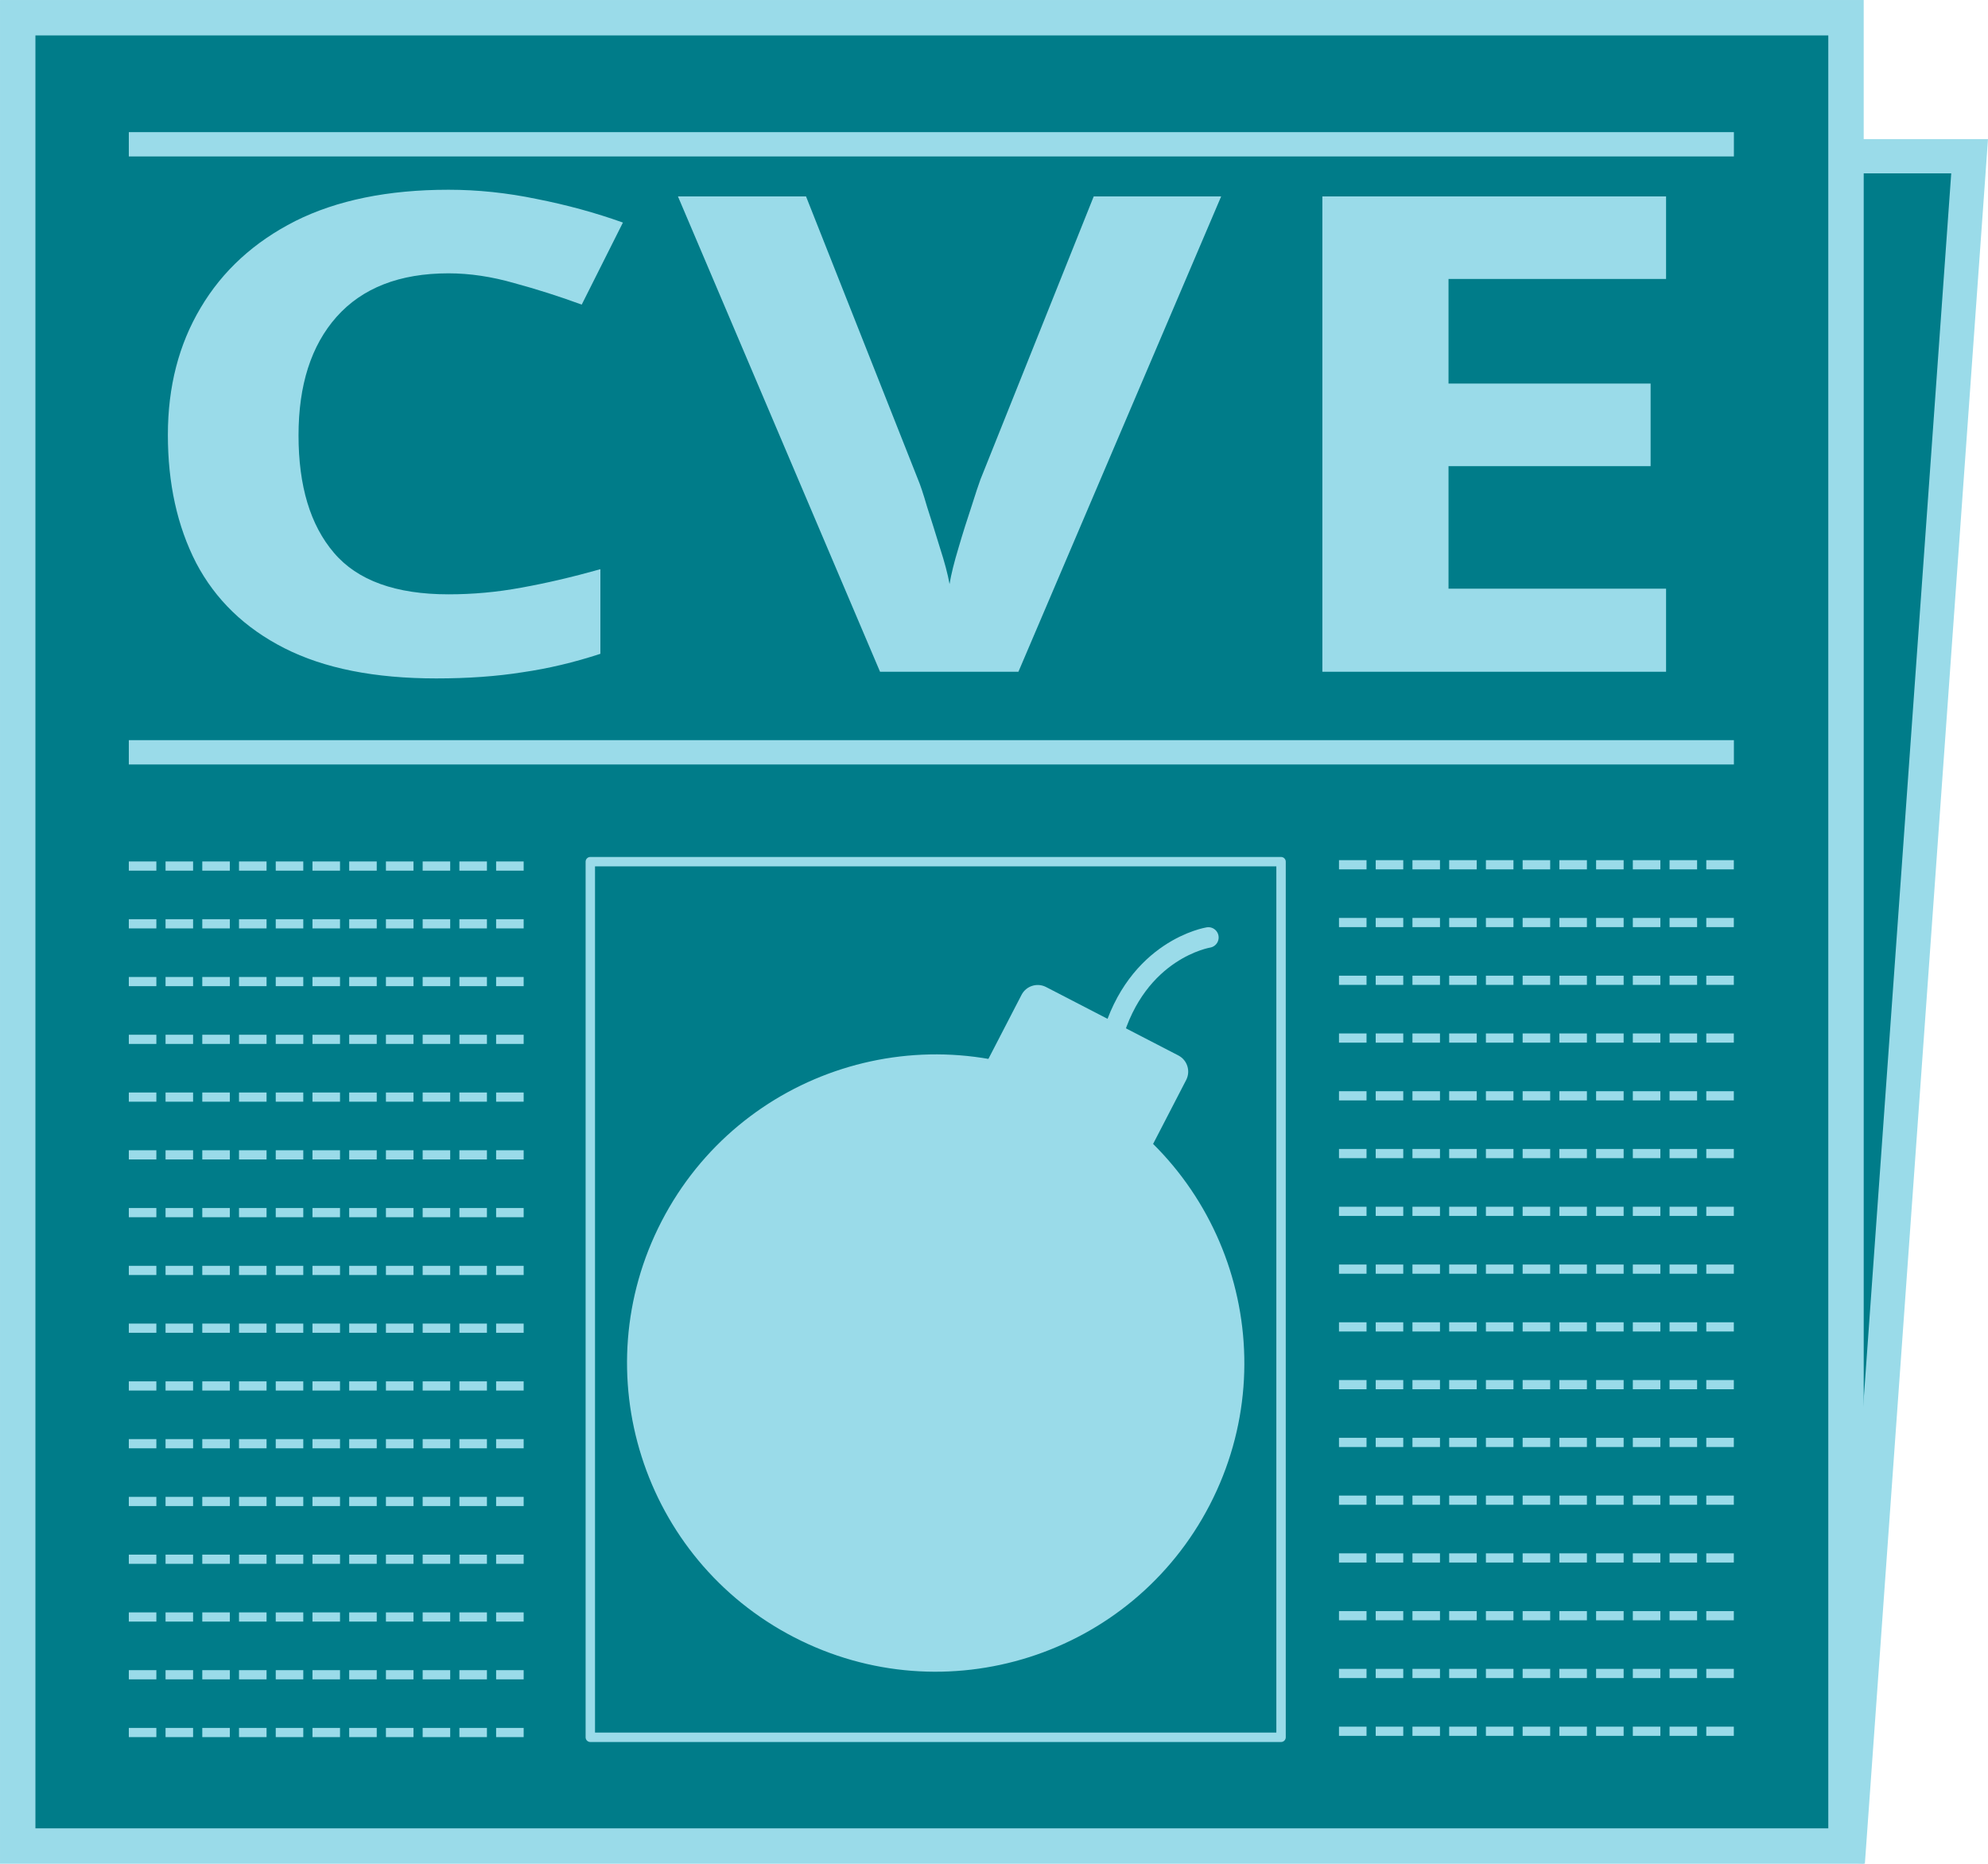
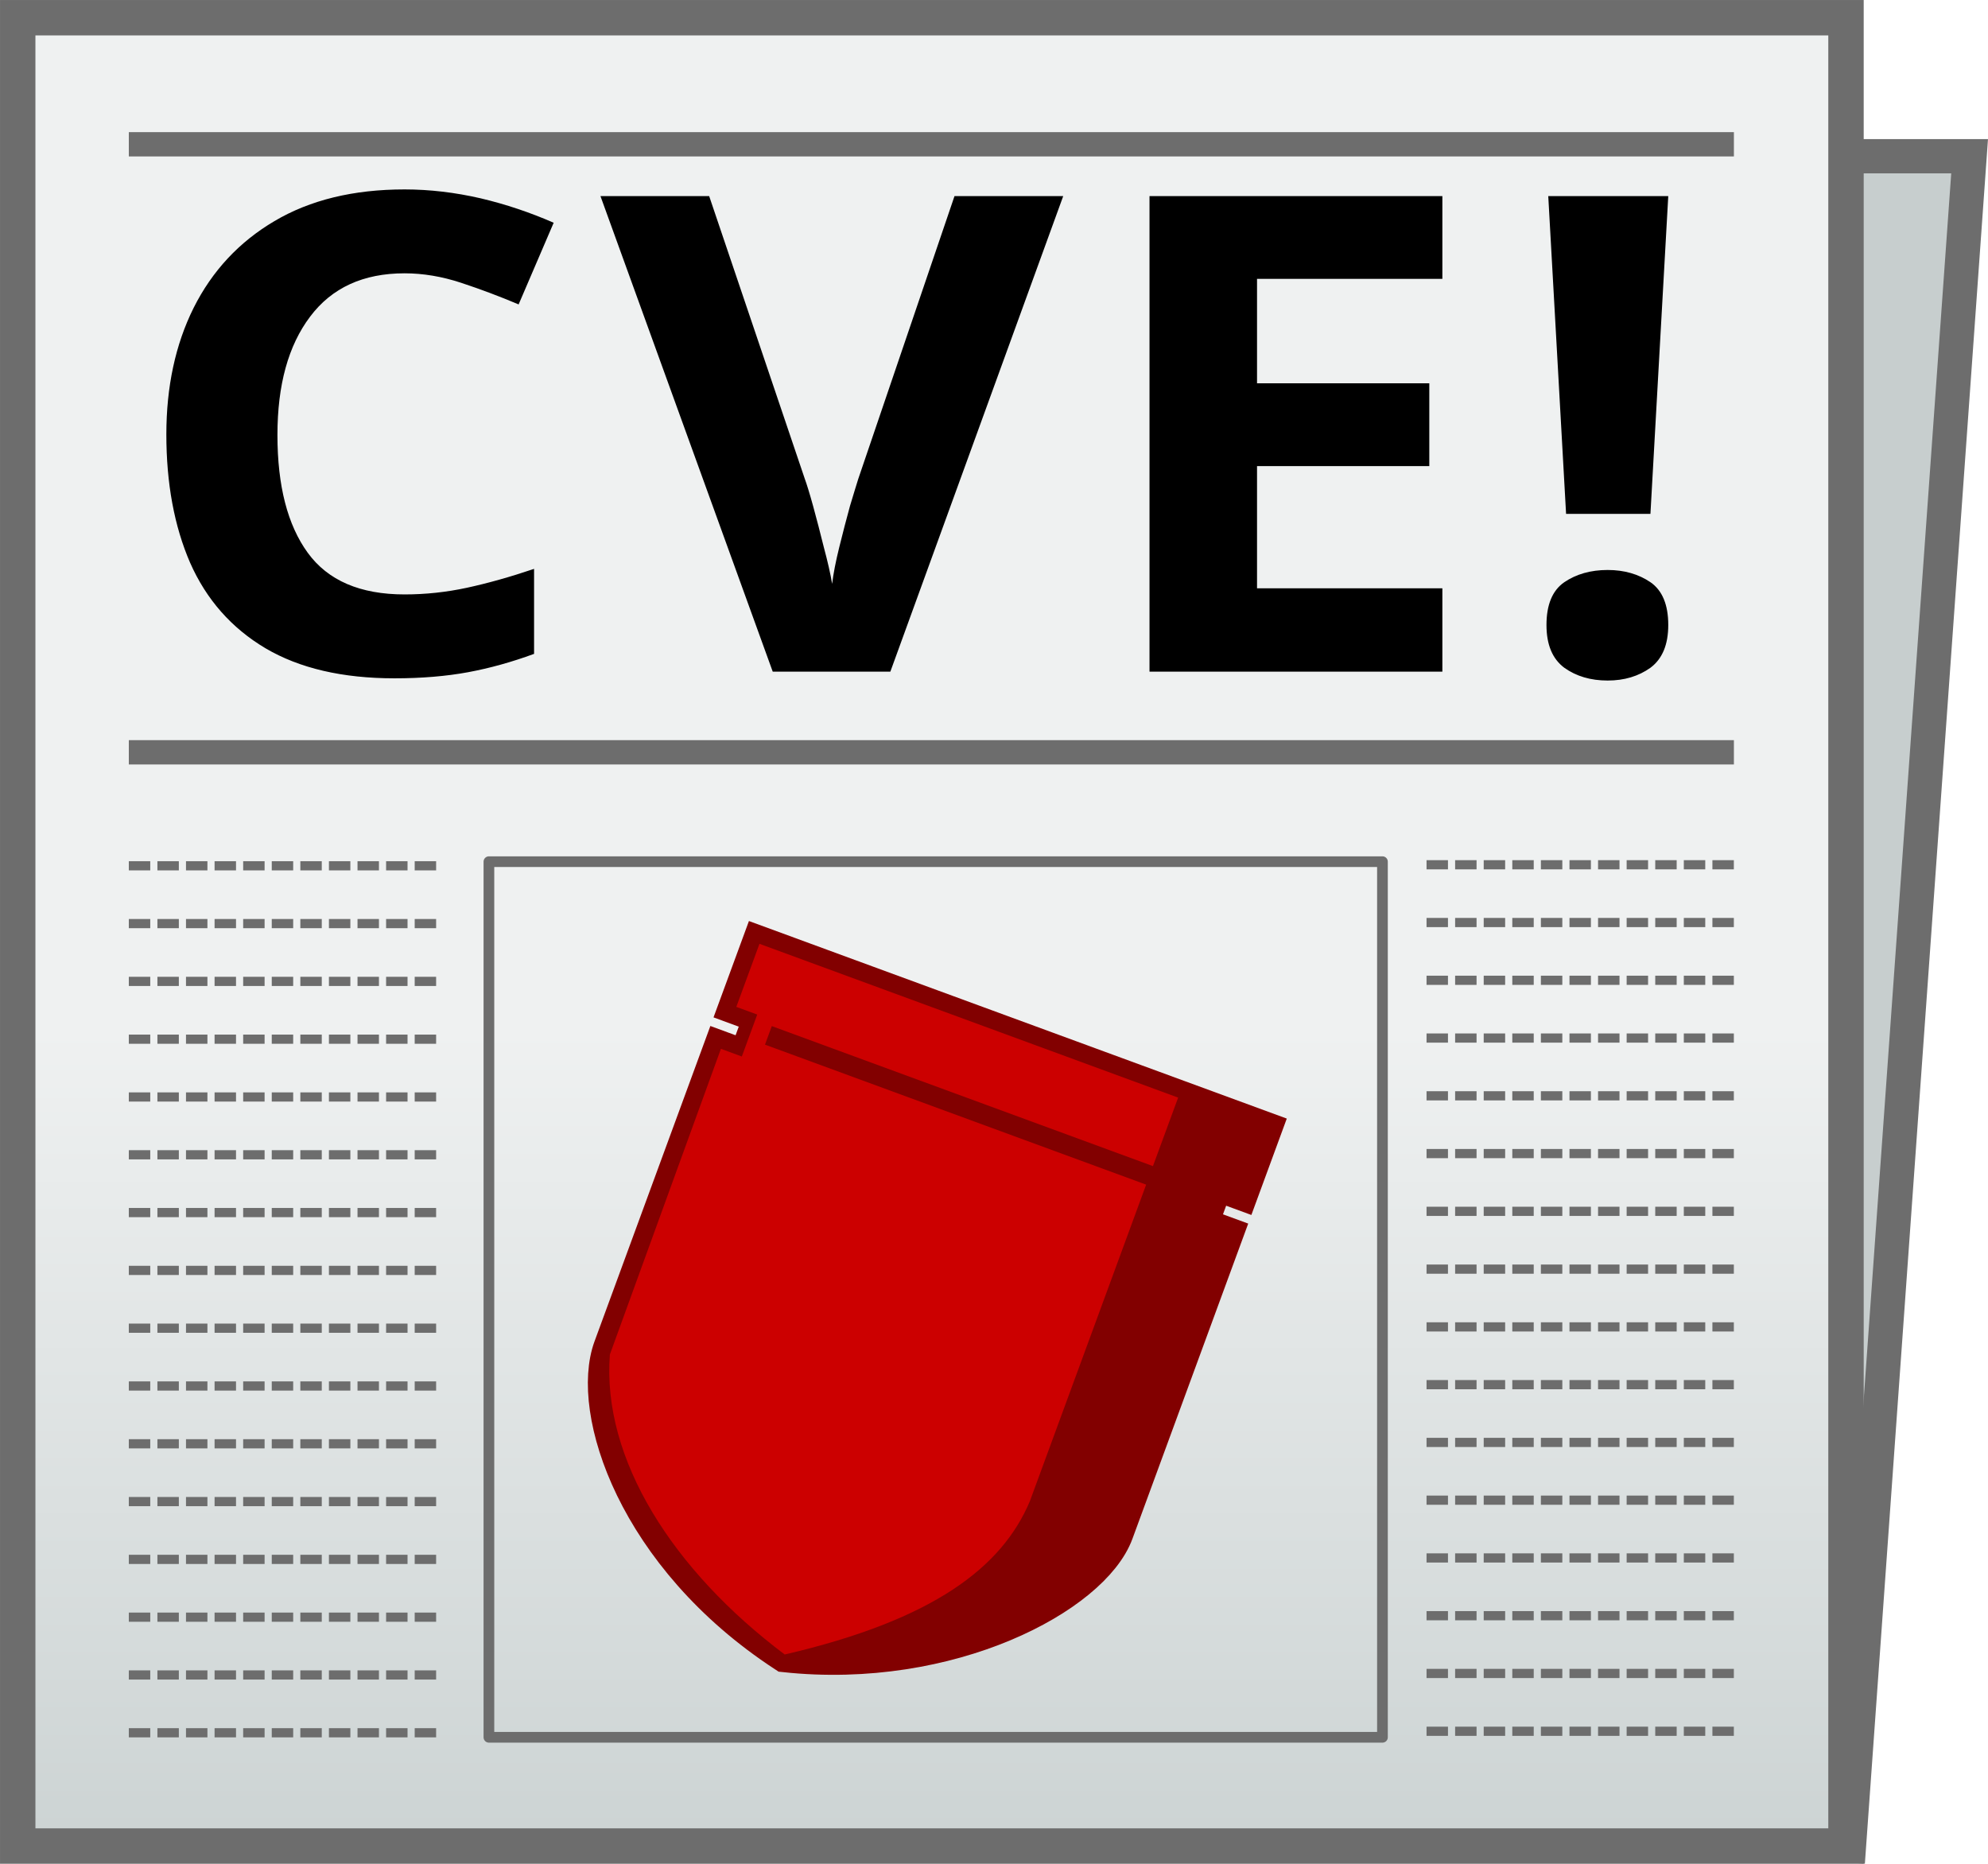
<svg xmlns="http://www.w3.org/2000/svg" xmlns:ns1="http://www.openswatchbook.org/uri/2009/osb" xmlns:xlink="http://www.w3.org/1999/xlink" width="54.071mm" height="50.691mm" viewBox="0 0 54.071 50.691" version="1.1" id="svg8">
  <defs id="defs2">
+     <linearGradient id="linearGradient6209">
+       <stop style="stop-color:#cdd4d4;stop-opacity:1" offset="0" id="stop6205" />
+       <stop style="stop-color:#eff1f1;stop-opacity:1" offset="1" id="stop6207" />
+     </linearGradient>
+     <linearGradient id="linearGradient6197" ns1:paint="solid">
+       <stop style="stop-color:#000000;stop-opacity:1;" offset="0" id="stop6195" />
+     </linearGradient>
+     <linearGradient id="linearGradient6191" ns1:paint="solid">
+       <stop style="stop-color:#9adbe9;stop-opacity:1;" offset="0" id="stop6189" />
+     </linearGradient>
+     <linearGradient id="linearGradient6185" ns1:paint="solid">
+       <stop style="stop-color:#9adbe9;stop-opacity:1;" offset="0" id="stop6183" />
+     </linearGradient>
+     <linearGradient id="linearGradient6131" ns1:paint="solid">
+       <stop style="stop-color:#000000;stop-opacity:1;" offset="0" id="stop6129" />
+     </linearGradient>
    <linearGradient id="linearGradient4914" ns1:paint="solid">
      <stop style="stop-color:#000000;stop-opacity:1;" offset="0" id="stop4912" />
    </linearGradient>
    <linearGradient id="linearGradient4812" ns1:paint="solid">
      <stop style="stop-color:#000000;stop-opacity:1;" offset="0" id="stop4810" />
    </linearGradient>
    <linearGradient id="linearGradient4571" ns1:paint="solid">
      <stop style="stop-color:#000000;stop-opacity:1;" offset="0" id="stop4569" />
    </linearGradient>
    <linearGradient id="linearGradient4556" ns1:paint="solid">
      <stop style="stop-color:#000000;stop-opacity:1;" offset="0" id="stop4554" />
    </linearGradient>
    <linearGradient id="linearGradient4543" ns1:paint="solid">
      <stop style="stop-color:#000000;stop-opacity:1;" offset="0" id="stop4541" />
    </linearGradient>
    <linearGradient id="linearGradient4535" ns1:paint="solid">
      <stop style="stop-color:#000000;stop-opacity:1;" offset="0" id="stop4533" />
    </linearGradient>
    <linearGradient id="linearGradient5069" ns1:paint="solid">
      <stop style="stop-color:#000000;stop-opacity:1;" offset="0" id="stop5067" />
    </linearGradient>
    <linearGradient id="linearGradient5043" ns1:paint="solid">
      <stop style="stop-color:#000000;stop-opacity:1;" offset="0" id="stop5041" />
    </linearGradient>
    <linearGradient ns1:paint="solid" id="linearGradient4640">
      <stop id="stop4638" offset="0" style="stop-color:#000000;stop-opacity:1;" />
    </linearGradient>
    <linearGradient ns1:paint="solid" id="linearGradient4628">
      <stop id="stop4626" offset="0" style="stop-color:#000000;stop-opacity:1;" />
    </linearGradient>
    <linearGradient id="linearGradient4568">
      <stop id="stop4566" offset="0" style="stop-color:#000000;stop-opacity:1;" />
    </linearGradient>
    <linearGradient ns1:paint="solid" id="linearGradient4560">
      <stop id="stop4558" offset="0" style="stop-color:#000000;stop-opacity:1;" />
    </linearGradient>
    <linearGradient ns1:paint="solid" id="linearGradient4552">
      <stop id="stop4550" offset="0" style="stop-color:#000000;stop-opacity:1;" />
    </linearGradient>
    <linearGradient ns1:paint="solid" id="linearGradient4542" gradientTransform="matrix(4.7971387e-8,0,0,1.3664462e-8,124.7186,120.1166)">
-       <stop id="stop4540" offset="0" style="stop-color:#9adbe9;stop-opacity:1;" />
+       <stop id="stop4540" offset="0" style="stop-color:#6d6d6d;stop-opacity:1;" />
    </linearGradient>
    <linearGradient ns1:paint="solid" id="linearGradient4534" gradientTransform="matrix(14.941,0,-1.063894,14.90307,-1173.676,-1573.945)">
-       <stop id="stop4532" offset="0" style="stop-color:#007c89;stop-opacity:1;" />
+       <stop id="stop4532" offset="0" style="stop-color:#eff1f1;stop-opacity:1;" />
    </linearGradient>
    <linearGradient ns1:paint="solid" id="820000-5">
      <stop id="stop4522" offset="0" style="stop-color:#820000;stop-opacity:1;" />
    </linearGradient>
-     <linearGradient ns1:paint="solid" id="cc0000-7">
+     <linearGradient ns1:paint="solid" id="cc0000-7" gradientTransform="matrix(0.2645833,0,0,0.2645833,102.3958,104.018)">
      <stop id="stop4514" offset="0" style="stop-color:#cc0000;stop-opacity:1;" />
    </linearGradient>
    <linearGradient ns1:paint="solid" id="a30000-6">
      <stop id="stop4506" offset="0" style="stop-color:#a30000;stop-opacity:1;" />
    </linearGradient>
-     <linearGradient xlink:href="#linearGradient4542" id="linearGradient4537" x1="105.069" y1="133.992" x2="105.454" y2="133.992" gradientUnits="userSpaceOnUse" gradientTransform="matrix(1.039026,0,0,0.827148,-4.106584,23.19015)" />
    <linearGradient xlink:href="#linearGradient4542" id="linearGradient4573" x1="100.868" y1="110.692" x2="121.058" y2="110.692" gradientUnits="userSpaceOnUse" gradientTransform="matrix(2.462974,0,0,2.462974,-133.7169,-165.5465)" />
    <linearGradient xlink:href="#linearGradient4542" id="linearGradient4611" gradientUnits="userSpaceOnUse" gradientTransform="matrix(2.46405,0,-0.1640871,2.298539,-113.9782,-145.238)" x1="100.868" y1="110.692" x2="121.058" y2="110.692" />
    <linearGradient xlink:href="#linearGradient4542" id="linearGradient4814" x1="117.74" y1="128.86" x2="129.646" y2="128.86" gradientUnits="userSpaceOnUse" gradientTransform="matrix(0.9021519,0,0,1,11.52059,0)" />
    <linearGradient xlink:href="#linearGradient4542" id="linearGradient4816" x1="117.74" y1="127.289" x2="129.646" y2="127.289" gradientUnits="userSpaceOnUse" gradientTransform="matrix(0.9021519,0,0,1,11.52059,0)" />
    <linearGradient xlink:href="#linearGradient4542" id="linearGradient4818" x1="117.74" y1="125.718" x2="129.646" y2="125.718" gradientUnits="userSpaceOnUse" gradientTransform="matrix(0.9021519,0,0,1,11.52059,0)" />
    <linearGradient xlink:href="#linearGradient4542" id="linearGradient4820" x1="117.74" y1="124.147" x2="129.646" y2="124.147" gradientUnits="userSpaceOnUse" gradientTransform="matrix(0.9021519,0,0,1,11.52059,0)" />
    <linearGradient xlink:href="#linearGradient4542" id="linearGradient4822" x1="117.74" y1="122.576" x2="129.646" y2="122.576" gradientUnits="userSpaceOnUse" gradientTransform="matrix(0.9021519,0,0,1,11.52059,0)" />
    <linearGradient xlink:href="#linearGradient4542" id="linearGradient4824" x1="117.74" y1="121.005" x2="129.646" y2="121.005" gradientUnits="userSpaceOnUse" gradientTransform="matrix(0.9021519,0,0,1,11.52059,0)" />
    <linearGradient xlink:href="#linearGradient4542" id="linearGradient4826" x1="117.74" y1="119.434" x2="129.646" y2="119.434" gradientUnits="userSpaceOnUse" gradientTransform="matrix(0.9021519,0,0,1,11.52059,0)" />
    <linearGradient xlink:href="#linearGradient4542" id="linearGradient4828" x1="117.74" y1="117.863" x2="129.646" y2="117.863" gradientUnits="userSpaceOnUse" gradientTransform="matrix(0.9021519,0,0,1,11.52059,0)" />
    <linearGradient xlink:href="#linearGradient4542" id="linearGradient4830" x1="117.74" y1="116.292" x2="129.646" y2="116.292" gradientUnits="userSpaceOnUse" gradientTransform="matrix(0.9021519,0,0,1,11.52059,0)" />
    <linearGradient xlink:href="#linearGradient4542" id="linearGradient4832" x1="117.74" y1="114.72" x2="129.646" y2="114.72" gradientUnits="userSpaceOnUse" gradientTransform="matrix(0.9021519,0,0,1,11.52059,0)" />
    <linearGradient xlink:href="#linearGradient4542" id="linearGradient4834" x1="117.74" y1="113.149" x2="129.646" y2="113.149" gradientUnits="userSpaceOnUse" gradientTransform="matrix(0.9021519,0,0,1,11.52059,0)" />
    <linearGradient xlink:href="#linearGradient4542" id="linearGradient4836" x1="117.74" y1="111.578" x2="129.646" y2="111.578" gradientUnits="userSpaceOnUse" gradientTransform="matrix(0.9021519,0,0,1,11.52059,0)" />
    <linearGradient xlink:href="#linearGradient4542" id="linearGradient4838" x1="117.74" y1="110.007" x2="129.646" y2="110.007" gradientUnits="userSpaceOnUse" gradientTransform="matrix(0.9021519,0,0,1,11.52059,0)" />
    <linearGradient xlink:href="#linearGradient4542" id="linearGradient4840" x1="117.74" y1="108.436" x2="129.646" y2="108.436" gradientUnits="userSpaceOnUse" gradientTransform="matrix(0.9021519,0,0,1,11.52059,0)" />
    <linearGradient xlink:href="#linearGradient4542" id="linearGradient4842" x1="117.74" y1="106.865" x2="129.646" y2="106.865" gradientUnits="userSpaceOnUse" gradientTransform="matrix(0.9021519,0,0,1,11.52059,0)" />
    <linearGradient xlink:href="#linearGradient4542" id="linearGradient4844" x1="117.74" y1="105.294" x2="129.646" y2="105.294" gradientUnits="userSpaceOnUse" gradientTransform="matrix(0.9021519,0,0,1,11.52059,0)" />
    <linearGradient xlink:href="#linearGradient4542" id="linearGradient4878" gradientUnits="userSpaceOnUse" gradientTransform="matrix(0.9021519,0,0,1,44.43559,-0.03496028)" x1="117.74" y1="105.294" x2="129.646" y2="105.294" />
    <linearGradient xlink:href="#linearGradient4542" id="linearGradient4880" gradientUnits="userSpaceOnUse" gradientTransform="matrix(0.9021519,0,0,1,44.43559,-0.03496028)" x1="117.74" y1="106.865" x2="129.646" y2="106.865" />
    <linearGradient xlink:href="#linearGradient4542" id="linearGradient4882" gradientUnits="userSpaceOnUse" gradientTransform="matrix(0.9021519,0,0,1,44.43559,-0.03496028)" x1="117.74" y1="108.436" x2="129.646" y2="108.436" />
    <linearGradient xlink:href="#linearGradient4542" id="linearGradient4884" gradientUnits="userSpaceOnUse" gradientTransform="matrix(0.9021519,0,0,1,44.43559,-0.03496028)" x1="117.74" y1="110.007" x2="129.646" y2="110.007" />
    <linearGradient xlink:href="#linearGradient4542" id="linearGradient4886" gradientUnits="userSpaceOnUse" gradientTransform="matrix(0.9021519,0,0,1,44.43559,-0.03496028)" x1="117.74" y1="111.578" x2="129.646" y2="111.578" />
    <linearGradient xlink:href="#linearGradient4542" id="linearGradient4888" gradientUnits="userSpaceOnUse" gradientTransform="matrix(0.9021519,0,0,1,44.43559,-0.03496028)" x1="117.74" y1="113.149" x2="129.646" y2="113.149" />
    <linearGradient xlink:href="#linearGradient4542" id="linearGradient4890" gradientUnits="userSpaceOnUse" gradientTransform="matrix(0.9021519,0,0,1,44.43559,-0.03496028)" x1="117.74" y1="114.72" x2="129.646" y2="114.72" />
    <linearGradient xlink:href="#linearGradient4542" id="linearGradient4892" gradientUnits="userSpaceOnUse" gradientTransform="matrix(0.9021519,0,0,1,44.43559,-0.03496028)" x1="117.74" y1="116.292" x2="129.646" y2="116.292" />
    <linearGradient xlink:href="#linearGradient4542" id="linearGradient4894" gradientUnits="userSpaceOnUse" gradientTransform="matrix(0.9021519,0,0,1,44.43559,-0.03496028)" x1="117.74" y1="117.863" x2="129.646" y2="117.863" />
    <linearGradient xlink:href="#linearGradient4542" id="linearGradient4896" gradientUnits="userSpaceOnUse" gradientTransform="matrix(0.9021519,0,0,1,44.43559,-0.03496028)" x1="117.74" y1="119.434" x2="129.646" y2="119.434" />
    <linearGradient xlink:href="#linearGradient4542" id="linearGradient4898" gradientUnits="userSpaceOnUse" gradientTransform="matrix(0.9021519,0,0,1,44.43559,-0.03496028)" x1="117.74" y1="121.005" x2="129.646" y2="121.005" />
    <linearGradient xlink:href="#linearGradient4542" id="linearGradient4900" gradientUnits="userSpaceOnUse" gradientTransform="matrix(0.9021519,0,0,1,44.43559,-0.03496028)" x1="117.74" y1="122.576" x2="129.646" y2="122.576" />
    <linearGradient xlink:href="#linearGradient4542" id="linearGradient4902" gradientUnits="userSpaceOnUse" gradientTransform="matrix(0.9021519,0,0,1,44.43559,-0.03496028)" x1="117.74" y1="124.147" x2="129.646" y2="124.147" />
    <linearGradient xlink:href="#linearGradient4542" id="linearGradient4904" gradientUnits="userSpaceOnUse" gradientTransform="matrix(0.9021519,0,0,1,44.43559,-0.03496028)" x1="117.74" y1="125.718" x2="129.646" y2="125.718" />
    <linearGradient xlink:href="#linearGradient4542" id="linearGradient4906" gradientUnits="userSpaceOnUse" gradientTransform="matrix(0.9021519,0,0,1,44.43559,-0.03496028)" x1="117.74" y1="127.289" x2="129.646" y2="127.289" />
    <linearGradient xlink:href="#linearGradient4542" id="linearGradient4908" gradientUnits="userSpaceOnUse" gradientTransform="matrix(0.9021519,0,0,1,44.43559,-0.03496028)" x1="117.74" y1="128.86" x2="129.646" y2="128.86" />
-     <linearGradient xlink:href="#linearGradient4542" id="linearGradient4916" x1="129.646" y1="117.083" x2="149.49" y2="117.083" gradientUnits="userSpaceOnUse" gradientTransform="matrix(0.9467494,0,0,1.000116,7.550031,-0.01354937)" />
+     <linearGradient xlink:href="#linearGradient4542" id="linearGradient4916" x1="129.646" y1="117.083" x2="149.49" y2="117.083" gradientUnits="userSpaceOnUse" gradientTransform="matrix(1.224718,0,0,1.000116,-31.24541,-0.01354937)" />
+     <linearGradient gradientTransform="matrix(1.296528,0.4762559,-0.4762559,1.296528,4.083512,-87.61984)" xlink:href="#820000-5" id="linearGradient4546" x1="137.451" y1="106.369" x2="148.299" y2="106.369" gradientUnits="userSpaceOnUse" />
+     <linearGradient xlink:href="#cc0000-7" id="linearGradient6187" x1="130.807" y1="117.074" x2="146.28" y2="117.074" gradientUnits="userSpaceOnUse" />
+     <linearGradient xlink:href="#820000-5" id="linearGradient6193" x1="130.522" y1="117.083" x2="148.85" y2="117.083" gradientUnits="userSpaceOnUse" />
+     <linearGradient xlink:href="#linearGradient6197" id="linearGradient6203" gradientUnits="userSpaceOnUse" x1="105.699" y1="105.238" x2="143.448" y2="105.238" gradientTransform="matrix(0.9229801,0,0,0.9229801,16.96123,0)" />
+     <linearGradient xlink:href="#linearGradient6209" id="linearGradient6211" x1="135.006" y1="131.558" x2="135.006" y2="109.73" gradientUnits="userSpaceOnUse" />
  </defs>
  <g id="layer1" transform="translate(-114.2362,-81.73916)">
    <path style="fill:url(#linearGradient4534);fill-opacity:1;fill-rule:nonzero;stroke:none;stroke-width:0.931;stroke-linecap:butt;stroke-linejoin:miter;stroke-miterlimit:4;stroke-dasharray:none;stroke-dashoffset:0;stroke-opacity:1;paint-order:normal" d="m 118.009,85.541 h 49.749 l -3.313,46.407 h -49.749 z" id="rect4575" />
-     <g id="g5591">
-       <path id="rect4575-7" d="m 164.494,85.988 h 3.313 l -3.313,46.407 v 0" style="fill:url(#linearGradient4534);fill-opacity:1;fill-rule:nonzero;stroke:url(#linearGradient4611);stroke-width:0.931;stroke-linecap:butt;stroke-linejoin:miter;stroke-miterlimit:4;stroke-dasharray:none;stroke-dashoffset:0;stroke-opacity:1;paint-order:normal" />
-       <rect y="82.221" x="114.718" height="49.727" width="49.727" id="rect4567" style="fill:url(#linearGradient4534);fill-opacity:1;fill-rule:nonzero;stroke:url(#linearGradient4573);stroke-width:0.963;stroke-linecap:butt;stroke-linejoin:miter;stroke-miterlimit:4;stroke-dasharray:none;stroke-dashoffset:0;stroke-opacity:1;paint-order:normal" />
-     </g>
-     <g id="g4550" transform="matrix(11.27876,5.833719,-5.833719,11.27876,-259.3044,-2016.722)">
-       <circle r="0.661" cy="134.943" cx="105.172" id="path4527" style="fill:url(#linearGradient4542);fill-opacity:1;fill-rule:nonzero;stroke:none;stroke-width:0.101;stroke-linecap:round;stroke-linejoin:round;stroke-miterlimit:4;stroke-dasharray:0.101, 0.302;stroke-dashoffset:1.558;stroke-opacity:1;paint-order:normal" />
-       <rect ry="0.039" y="134.119" x="104.973" height="0.397" width="0.397" id="rect4529" style="fill:url(#linearGradient4542);fill-opacity:1;fill-rule:nonzero;stroke:none;stroke-width:0.151;stroke-linecap:round;stroke-linejoin:round;stroke-miterlimit:4;stroke-dasharray:0.151, 0.452;stroke-dashoffset:1.558;stroke-opacity:1;paint-order:normal" />
-       <path id="path4531" d="m 105.188,134.153 c -0.041,-0.196 0.084,-0.288 0.084,-0.288" style="fill:none;fill-rule:evenodd;stroke:url(#linearGradient4537);stroke-width:0.044;stroke-linecap:round;stroke-linejoin:miter;stroke-miterlimit:4;stroke-dasharray:none;stroke-opacity:1" />
-     </g>
-     <text xml:space="preserve" style="font-style:normal;font-weight:normal;font-size:20.29px;line-height:12.681px;font-family:sans-serif;letter-spacing:0px;word-spacing:0px;fill:#000000;fill-opacity:1;stroke:none;stroke-width:0.507px;stroke-linecap:butt;stroke-linejoin:miter;stroke-opacity:1" x="104.867" y="112.045" id="text4563" transform="scale(1.120362,0.8925685)">
-       <tspan id="tspan4561" x="104.867" y="112.045" style="font-style:normal;font-variant:normal;font-weight:bold;font-stretch:normal;font-family:'Bitstream Charter';-inkscape-font-specification:'Bitstream Charter Bold';letter-spacing:0.629px;fill:url(#linearGradient4542);stroke-width:0.507px">CVE</tspan>
+     <path style="fill:#c7cece;fill-opacity:1;fill-rule:nonzero;stroke:url(#linearGradient4611);stroke-width:0.931;stroke-linecap:butt;stroke-linejoin:miter;stroke-miterlimit:4;stroke-dasharray:none;stroke-dashoffset:0;stroke-opacity:1;paint-order:normal" d="m 164.494,85.988 h 3.313 l -3.313,46.407 v 0" id="rect4575-7" />
+     <rect style="fill:url(#linearGradient6211);fill-opacity:1;fill-rule:nonzero;stroke:url(#linearGradient4573);stroke-width:0.963;stroke-linecap:butt;stroke-linejoin:miter;stroke-miterlimit:4;stroke-dasharray:none;stroke-dashoffset:0;stroke-opacity:1;paint-order:normal" id="rect4567" width="49.727" height="49.727" x="114.718" y="82.221" />
+     <text xml:space="preserve" style="font-style:normal;font-weight:normal;font-size:18.728px;line-height:11.705px;font-family:sans-serif;letter-spacing:0px;word-spacing:0px;fill:url(#linearGradient6203);fill-opacity:1;stroke:none;stroke-width:0.468px;stroke-linecap:butt;stroke-linejoin:miter;stroke-opacity:1" x="113.752" y="103.416" id="text4563" transform="scale(1.034072,0.9670506)">
+       <tspan id="tspan4561" x="113.752" y="103.416" style="font-style:normal;font-variant:normal;font-weight:bold;font-stretch:normal;font-family:'Bitstream Charter';-inkscape-font-specification:'Bitstream Charter Bold';letter-spacing:0.581px;fill:url(#linearGradient6203);fill-opacity:1;stroke-width:0.468px">CVE!</tspan>
    </text>
    <rect style="fill:url(#linearGradient4542);fill-opacity:1;fill-rule:nonzero;stroke:none;stroke-width:0.277;stroke-linecap:butt;stroke-linejoin:miter;stroke-miterlimit:4;stroke-dasharray:none;stroke-dashoffset:0;stroke-opacity:1;paint-order:normal" id="rect4644" width="43.656" height="0.661" x="117.74" y="101.87" />
    <rect y="85.333" x="117.74" height="0.661" width="43.656" id="rect4657" style="fill:url(#linearGradient4542);fill-opacity:1;fill-rule:nonzero;stroke:none;stroke-width:0.277;stroke-linecap:butt;stroke-linejoin:miter;stroke-miterlimit:4;stroke-dasharray:none;stroke-dashoffset:0;stroke-opacity:1;paint-order:normal" />
-     <path style="fill:none;fill-rule:evenodd;stroke:url(#linearGradient4844);stroke-width:0.25;stroke-linecap:butt;stroke-linejoin:miter;stroke-miterlimit:4;stroke-dasharray:0.749, 0.25;stroke-dashoffset:0;stroke-opacity:1" d="m 117.74,105.294 h 10.741" id="path4778" />
-     <path id="path4780" d="m 117.74,106.865 h 10.741" style="fill:none;fill-rule:evenodd;stroke:url(#linearGradient4842);stroke-width:0.25;stroke-linecap:butt;stroke-linejoin:miter;stroke-miterlimit:4;stroke-dasharray:0.749, 0.25;stroke-dashoffset:0;stroke-opacity:1" />
-     <path style="fill:none;fill-rule:evenodd;stroke:url(#linearGradient4840);stroke-width:0.25;stroke-linecap:butt;stroke-linejoin:miter;stroke-miterlimit:4;stroke-dasharray:0.749, 0.25;stroke-dashoffset:0;stroke-opacity:1" d="m 117.74,108.436 h 10.741" id="path4782" />
-     <path id="path4784" d="m 117.74,110.007 h 10.741" style="fill:none;fill-rule:evenodd;stroke:url(#linearGradient4838);stroke-width:0.25;stroke-linecap:butt;stroke-linejoin:miter;stroke-miterlimit:4;stroke-dasharray:0.749, 0.25;stroke-dashoffset:0;stroke-opacity:1" />
-     <path style="fill:none;fill-rule:evenodd;stroke:url(#linearGradient4836);stroke-width:0.25;stroke-linecap:butt;stroke-linejoin:miter;stroke-miterlimit:4;stroke-dasharray:0.749, 0.25;stroke-dashoffset:0;stroke-opacity:1" d="m 117.74,111.578 h 10.741" id="path4786" />
-     <path id="path4788" d="m 117.74,113.149 h 10.741" style="fill:none;fill-rule:evenodd;stroke:url(#linearGradient4834);stroke-width:0.25;stroke-linecap:butt;stroke-linejoin:miter;stroke-miterlimit:4;stroke-dasharray:0.749, 0.25;stroke-dashoffset:0;stroke-opacity:1" />
-     <path style="fill:none;fill-rule:evenodd;stroke:url(#linearGradient4832);stroke-width:0.25;stroke-linecap:butt;stroke-linejoin:miter;stroke-miterlimit:4;stroke-dasharray:0.749, 0.25;stroke-dashoffset:0;stroke-opacity:1" d="m 117.74,114.72 h 10.741" id="path4790" />
-     <path id="path4792" d="m 117.74,116.292 h 10.741" style="fill:none;fill-rule:evenodd;stroke:url(#linearGradient4830);stroke-width:0.25;stroke-linecap:butt;stroke-linejoin:miter;stroke-miterlimit:4;stroke-dasharray:0.749, 0.25;stroke-dashoffset:0;stroke-opacity:1" />
-     <path style="fill:none;fill-rule:evenodd;stroke:url(#linearGradient4828);stroke-width:0.25;stroke-linecap:butt;stroke-linejoin:miter;stroke-miterlimit:4;stroke-dasharray:0.749, 0.25;stroke-dashoffset:0;stroke-opacity:1" d="m 117.74,117.863 h 10.741" id="path4794" />
-     <path id="path4796" d="m 117.74,119.434 h 10.741" style="fill:none;fill-rule:evenodd;stroke:url(#linearGradient4826);stroke-width:0.25;stroke-linecap:butt;stroke-linejoin:miter;stroke-miterlimit:4;stroke-dasharray:0.749, 0.25;stroke-dashoffset:0;stroke-opacity:1" />
-     <path style="fill:none;fill-rule:evenodd;stroke:url(#linearGradient4824);stroke-width:0.25;stroke-linecap:butt;stroke-linejoin:miter;stroke-miterlimit:4;stroke-dasharray:0.749, 0.25;stroke-dashoffset:0;stroke-opacity:1" d="m 117.74,121.005 h 10.741" id="path4798" />
-     <path id="path4800" d="m 117.74,122.576 h 10.741" style="fill:none;fill-rule:evenodd;stroke:url(#linearGradient4822);stroke-width:0.25;stroke-linecap:butt;stroke-linejoin:miter;stroke-miterlimit:4;stroke-dasharray:0.749, 0.25;stroke-dashoffset:0;stroke-opacity:1" />
-     <path style="fill:none;fill-rule:evenodd;stroke:url(#linearGradient4820);stroke-width:0.25;stroke-linecap:butt;stroke-linejoin:miter;stroke-miterlimit:4;stroke-dasharray:0.749, 0.25;stroke-dashoffset:0;stroke-opacity:1" d="m 117.74,124.147 h 10.741" id="path4802" />
-     <path id="path4804" d="m 117.74,125.718 h 10.741" style="fill:none;fill-rule:evenodd;stroke:url(#linearGradient4818);stroke-width:0.25;stroke-linecap:butt;stroke-linejoin:miter;stroke-miterlimit:4;stroke-dasharray:0.749, 0.25;stroke-dashoffset:0;stroke-opacity:1" />
-     <path style="fill:none;fill-rule:evenodd;stroke:url(#linearGradient4816);stroke-width:0.25;stroke-linecap:butt;stroke-linejoin:miter;stroke-miterlimit:4;stroke-dasharray:0.749, 0.25;stroke-dashoffset:0;stroke-opacity:1" d="m 117.74,127.289 h 10.741" id="path4806" />
-     <path id="path4808" d="m 117.74,128.86 h 10.741" style="fill:none;fill-rule:evenodd;stroke:url(#linearGradient4814);stroke-width:0.25;stroke-linecap:butt;stroke-linejoin:miter;stroke-miterlimit:4;stroke-dasharray:0.749, 0.25;stroke-dashoffset:0;stroke-opacity:1" />
-     <path id="path4846" d="m 150.655,105.259 h 10.741" style="fill:none;fill-rule:evenodd;stroke:url(#linearGradient4878);stroke-width:0.25;stroke-linecap:butt;stroke-linejoin:miter;stroke-miterlimit:4;stroke-dasharray:0.749, 0.25;stroke-dashoffset:0;stroke-opacity:1" />
-     <path style="fill:none;fill-rule:evenodd;stroke:url(#linearGradient4880);stroke-width:0.25;stroke-linecap:butt;stroke-linejoin:miter;stroke-miterlimit:4;stroke-dasharray:0.749, 0.25;stroke-dashoffset:0;stroke-opacity:1" d="m 150.655,106.83 h 10.741" id="path4848" />
-     <path id="path4850" d="m 150.655,108.401 h 10.741" style="fill:none;fill-rule:evenodd;stroke:url(#linearGradient4882);stroke-width:0.25;stroke-linecap:butt;stroke-linejoin:miter;stroke-miterlimit:4;stroke-dasharray:0.749, 0.25;stroke-dashoffset:0;stroke-opacity:1" />
-     <path style="fill:none;fill-rule:evenodd;stroke:url(#linearGradient4884);stroke-width:0.25;stroke-linecap:butt;stroke-linejoin:miter;stroke-miterlimit:4;stroke-dasharray:0.749, 0.25;stroke-dashoffset:0;stroke-opacity:1" d="m 150.655,109.972 h 10.741" id="path4852" />
-     <path id="path4854" d="m 150.655,111.543 h 10.741" style="fill:none;fill-rule:evenodd;stroke:url(#linearGradient4886);stroke-width:0.25;stroke-linecap:butt;stroke-linejoin:miter;stroke-miterlimit:4;stroke-dasharray:0.749, 0.25;stroke-dashoffset:0;stroke-opacity:1" />
-     <path style="fill:none;fill-rule:evenodd;stroke:url(#linearGradient4888);stroke-width:0.25;stroke-linecap:butt;stroke-linejoin:miter;stroke-miterlimit:4;stroke-dasharray:0.749, 0.25;stroke-dashoffset:0;stroke-opacity:1" d="m 150.655,113.114 h 10.741" id="path4856" />
-     <path id="path4858" d="m 150.655,114.685 h 10.741" style="fill:none;fill-rule:evenodd;stroke:url(#linearGradient4890);stroke-width:0.25;stroke-linecap:butt;stroke-linejoin:miter;stroke-miterlimit:4;stroke-dasharray:0.749, 0.25;stroke-dashoffset:0;stroke-opacity:1" />
-     <path style="fill:none;fill-rule:evenodd;stroke:url(#linearGradient4892);stroke-width:0.25;stroke-linecap:butt;stroke-linejoin:miter;stroke-miterlimit:4;stroke-dasharray:0.749, 0.25;stroke-dashoffset:0;stroke-opacity:1" d="m 150.655,116.257 h 10.741" id="path4860" />
-     <path id="path4862" d="m 150.655,117.828 h 10.741" style="fill:none;fill-rule:evenodd;stroke:url(#linearGradient4894);stroke-width:0.25;stroke-linecap:butt;stroke-linejoin:miter;stroke-miterlimit:4;stroke-dasharray:0.749, 0.25;stroke-dashoffset:0;stroke-opacity:1" />
-     <path style="fill:none;fill-rule:evenodd;stroke:url(#linearGradient4896);stroke-width:0.25;stroke-linecap:butt;stroke-linejoin:miter;stroke-miterlimit:4;stroke-dasharray:0.749, 0.25;stroke-dashoffset:0;stroke-opacity:1" d="m 150.655,119.399 h 10.741" id="path4864" />
-     <path id="path4866" d="m 150.655,120.97 h 10.741" style="fill:none;fill-rule:evenodd;stroke:url(#linearGradient4898);stroke-width:0.25;stroke-linecap:butt;stroke-linejoin:miter;stroke-miterlimit:4;stroke-dasharray:0.749, 0.25;stroke-dashoffset:0;stroke-opacity:1" />
-     <path style="fill:none;fill-rule:evenodd;stroke:url(#linearGradient4900);stroke-width:0.25;stroke-linecap:butt;stroke-linejoin:miter;stroke-miterlimit:4;stroke-dasharray:0.749, 0.25;stroke-dashoffset:0;stroke-opacity:1" d="m 150.655,122.541 h 10.741" id="path4868" />
-     <path id="path4870" d="m 150.655,124.112 h 10.741" style="fill:none;fill-rule:evenodd;stroke:url(#linearGradient4902);stroke-width:0.25;stroke-linecap:butt;stroke-linejoin:miter;stroke-miterlimit:4;stroke-dasharray:0.749, 0.25;stroke-dashoffset:0;stroke-opacity:1" />
-     <path style="fill:none;fill-rule:evenodd;stroke:url(#linearGradient4904);stroke-width:0.25;stroke-linecap:butt;stroke-linejoin:miter;stroke-miterlimit:4;stroke-dasharray:0.749, 0.25;stroke-dashoffset:0;stroke-opacity:1" d="m 150.655,125.683 h 10.741" id="path4872" />
-     <path id="path4874" d="m 150.655,127.254 h 10.741" style="fill:none;fill-rule:evenodd;stroke:url(#linearGradient4906);stroke-width:0.25;stroke-linecap:butt;stroke-linejoin:miter;stroke-miterlimit:4;stroke-dasharray:0.749, 0.25;stroke-dashoffset:0;stroke-opacity:1" />
-     <path style="fill:none;fill-rule:evenodd;stroke:url(#linearGradient4908);stroke-width:0.25;stroke-linecap:butt;stroke-linejoin:miter;stroke-miterlimit:4;stroke-dasharray:0.749, 0.25;stroke-dashoffset:0;stroke-opacity:1" d="m 150.655,128.826 h 10.741" id="path4876" />
-     <rect style="fill:none;fill-opacity:1;fill-rule:nonzero;stroke:url(#linearGradient4916);stroke-width:0.256;stroke-linecap:butt;stroke-linejoin:round;stroke-miterlimit:4;stroke-dasharray:none;stroke-dashoffset:0;stroke-opacity:1;paint-order:normal" id="rect4910" width="18.787" height="23.815" x="130.292" y="105.175" />
+     <g id="g6157" transform="matrix(0.7783079,0,0,1.000575,26.10193,-0.06733722)">
+       <path id="path4778" d="m 117.74,105.294 h 10.741" style="fill:none;fill-rule:evenodd;stroke:url(#linearGradient4844);stroke-width:0.25;stroke-linecap:butt;stroke-linejoin:miter;stroke-miterlimit:4;stroke-dasharray:0.749, 0.25;stroke-dashoffset:0;stroke-opacity:1" />
+       <path style="fill:none;fill-rule:evenodd;stroke:url(#linearGradient4842);stroke-width:0.25;stroke-linecap:butt;stroke-linejoin:miter;stroke-miterlimit:4;stroke-dasharray:0.749, 0.25;stroke-dashoffset:0;stroke-opacity:1" d="m 117.74,106.865 h 10.741" id="path4780" />
+       <path id="path4782" d="m 117.74,108.436 h 10.741" style="fill:none;fill-rule:evenodd;stroke:url(#linearGradient4840);stroke-width:0.25;stroke-linecap:butt;stroke-linejoin:miter;stroke-miterlimit:4;stroke-dasharray:0.749, 0.25;stroke-dashoffset:0;stroke-opacity:1" />
+       <path style="fill:none;fill-rule:evenodd;stroke:url(#linearGradient4838);stroke-width:0.25;stroke-linecap:butt;stroke-linejoin:miter;stroke-miterlimit:4;stroke-dasharray:0.749, 0.25;stroke-dashoffset:0;stroke-opacity:1" d="m 117.74,110.007 h 10.741" id="path4784" />
+       <path id="path4786" d="m 117.74,111.578 h 10.741" style="fill:none;fill-rule:evenodd;stroke:url(#linearGradient4836);stroke-width:0.25;stroke-linecap:butt;stroke-linejoin:miter;stroke-miterlimit:4;stroke-dasharray:0.749, 0.25;stroke-dashoffset:0;stroke-opacity:1" />
+       <path style="fill:none;fill-rule:evenodd;stroke:url(#linearGradient4834);stroke-width:0.25;stroke-linecap:butt;stroke-linejoin:miter;stroke-miterlimit:4;stroke-dasharray:0.749, 0.25;stroke-dashoffset:0;stroke-opacity:1" d="m 117.74,113.149 h 10.741" id="path4788" />
+       <path id="path4790" d="m 117.74,114.72 h 10.741" style="fill:none;fill-rule:evenodd;stroke:url(#linearGradient4832);stroke-width:0.25;stroke-linecap:butt;stroke-linejoin:miter;stroke-miterlimit:4;stroke-dasharray:0.749, 0.25;stroke-dashoffset:0;stroke-opacity:1" />
+       <path style="fill:none;fill-rule:evenodd;stroke:url(#linearGradient4830);stroke-width:0.25;stroke-linecap:butt;stroke-linejoin:miter;stroke-miterlimit:4;stroke-dasharray:0.749, 0.25;stroke-dashoffset:0;stroke-opacity:1" d="m 117.74,116.292 h 10.741" id="path4792" />
+       <path id="path4794" d="m 117.74,117.863 h 10.741" style="fill:none;fill-rule:evenodd;stroke:url(#linearGradient4828);stroke-width:0.25;stroke-linecap:butt;stroke-linejoin:miter;stroke-miterlimit:4;stroke-dasharray:0.749, 0.25;stroke-dashoffset:0;stroke-opacity:1" />
+       <path style="fill:none;fill-rule:evenodd;stroke:url(#linearGradient4826);stroke-width:0.25;stroke-linecap:butt;stroke-linejoin:miter;stroke-miterlimit:4;stroke-dasharray:0.749, 0.25;stroke-dashoffset:0;stroke-opacity:1" d="m 117.74,119.434 h 10.741" id="path4796" />
+       <path id="path4798" d="m 117.74,121.005 h 10.741" style="fill:none;fill-rule:evenodd;stroke:url(#linearGradient4824);stroke-width:0.25;stroke-linecap:butt;stroke-linejoin:miter;stroke-miterlimit:4;stroke-dasharray:0.749, 0.25;stroke-dashoffset:0;stroke-opacity:1" />
+       <path style="fill:none;fill-rule:evenodd;stroke:url(#linearGradient4822);stroke-width:0.25;stroke-linecap:butt;stroke-linejoin:miter;stroke-miterlimit:4;stroke-dasharray:0.749, 0.25;stroke-dashoffset:0;stroke-opacity:1" d="m 117.74,122.576 h 10.741" id="path4800" />
+       <path id="path4802" d="m 117.74,124.147 h 10.741" style="fill:none;fill-rule:evenodd;stroke:url(#linearGradient4820);stroke-width:0.25;stroke-linecap:butt;stroke-linejoin:miter;stroke-miterlimit:4;stroke-dasharray:0.749, 0.25;stroke-dashoffset:0;stroke-opacity:1" />
+       <path style="fill:none;fill-rule:evenodd;stroke:url(#linearGradient4818);stroke-width:0.25;stroke-linecap:butt;stroke-linejoin:miter;stroke-miterlimit:4;stroke-dasharray:0.749, 0.25;stroke-dashoffset:0;stroke-opacity:1" d="m 117.74,125.718 h 10.741" id="path4804" />
+       <path id="path4806" d="m 117.74,127.289 h 10.741" style="fill:none;fill-rule:evenodd;stroke:url(#linearGradient4816);stroke-width:0.25;stroke-linecap:butt;stroke-linejoin:miter;stroke-miterlimit:4;stroke-dasharray:0.749, 0.25;stroke-dashoffset:0;stroke-opacity:1" />
+       <path style="fill:none;fill-rule:evenodd;stroke:url(#linearGradient4814);stroke-width:0.25;stroke-linecap:butt;stroke-linejoin:miter;stroke-miterlimit:4;stroke-dasharray:0.749, 0.25;stroke-dashoffset:0;stroke-opacity:1" d="m 117.74,128.86 h 10.741" id="path4808" />
+     </g>
+     <g id="g6175" transform="matrix(0.7783079,0,0,1,35.78018,0)">
+       <path style="fill:none;fill-rule:evenodd;stroke:url(#linearGradient4878);stroke-width:0.25;stroke-linecap:butt;stroke-linejoin:miter;stroke-miterlimit:4;stroke-dasharray:0.749, 0.25;stroke-dashoffset:0;stroke-opacity:1" d="m 150.655,105.259 h 10.741" id="path4846" />
+       <path id="path4848" d="m 150.655,106.83 h 10.741" style="fill:none;fill-rule:evenodd;stroke:url(#linearGradient4880);stroke-width:0.25;stroke-linecap:butt;stroke-linejoin:miter;stroke-miterlimit:4;stroke-dasharray:0.749, 0.25;stroke-dashoffset:0;stroke-opacity:1" />
+       <path style="fill:none;fill-rule:evenodd;stroke:url(#linearGradient4882);stroke-width:0.25;stroke-linecap:butt;stroke-linejoin:miter;stroke-miterlimit:4;stroke-dasharray:0.749, 0.25;stroke-dashoffset:0;stroke-opacity:1" d="m 150.655,108.401 h 10.741" id="path4850" />
+       <path id="path4852" d="m 150.655,109.972 h 10.741" style="fill:none;fill-rule:evenodd;stroke:url(#linearGradient4884);stroke-width:0.25;stroke-linecap:butt;stroke-linejoin:miter;stroke-miterlimit:4;stroke-dasharray:0.749, 0.25;stroke-dashoffset:0;stroke-opacity:1" />
+       <path style="fill:none;fill-rule:evenodd;stroke:url(#linearGradient4886);stroke-width:0.25;stroke-linecap:butt;stroke-linejoin:miter;stroke-miterlimit:4;stroke-dasharray:0.749, 0.25;stroke-dashoffset:0;stroke-opacity:1" d="m 150.655,111.543 h 10.741" id="path4854" />
+       <path id="path4856" d="m 150.655,113.114 h 10.741" style="fill:none;fill-rule:evenodd;stroke:url(#linearGradient4888);stroke-width:0.25;stroke-linecap:butt;stroke-linejoin:miter;stroke-miterlimit:4;stroke-dasharray:0.749, 0.25;stroke-dashoffset:0;stroke-opacity:1" />
+       <path style="fill:none;fill-rule:evenodd;stroke:url(#linearGradient4890);stroke-width:0.25;stroke-linecap:butt;stroke-linejoin:miter;stroke-miterlimit:4;stroke-dasharray:0.749, 0.25;stroke-dashoffset:0;stroke-opacity:1" d="m 150.655,114.685 h 10.741" id="path4858" />
+       <path id="path4860" d="m 150.655,116.257 h 10.741" style="fill:none;fill-rule:evenodd;stroke:url(#linearGradient4892);stroke-width:0.25;stroke-linecap:butt;stroke-linejoin:miter;stroke-miterlimit:4;stroke-dasharray:0.749, 0.25;stroke-dashoffset:0;stroke-opacity:1" />
+       <path style="fill:none;fill-rule:evenodd;stroke:url(#linearGradient4894);stroke-width:0.25;stroke-linecap:butt;stroke-linejoin:miter;stroke-miterlimit:4;stroke-dasharray:0.749, 0.25;stroke-dashoffset:0;stroke-opacity:1" d="m 150.655,117.828 h 10.741" id="path4862" />
+       <path id="path4864" d="m 150.655,119.399 h 10.741" style="fill:none;fill-rule:evenodd;stroke:url(#linearGradient4896);stroke-width:0.25;stroke-linecap:butt;stroke-linejoin:miter;stroke-miterlimit:4;stroke-dasharray:0.749, 0.25;stroke-dashoffset:0;stroke-opacity:1" />
+       <path style="fill:none;fill-rule:evenodd;stroke:url(#linearGradient4898);stroke-width:0.25;stroke-linecap:butt;stroke-linejoin:miter;stroke-miterlimit:4;stroke-dasharray:0.749, 0.25;stroke-dashoffset:0;stroke-opacity:1" d="m 150.655,120.97 h 10.741" id="path4866" />
+       <path id="path4868" d="m 150.655,122.541 h 10.741" style="fill:none;fill-rule:evenodd;stroke:url(#linearGradient4900);stroke-width:0.25;stroke-linecap:butt;stroke-linejoin:miter;stroke-miterlimit:4;stroke-dasharray:0.749, 0.25;stroke-dashoffset:0;stroke-opacity:1" />
+       <path style="fill:none;fill-rule:evenodd;stroke:url(#linearGradient4902);stroke-width:0.25;stroke-linecap:butt;stroke-linejoin:miter;stroke-miterlimit:4;stroke-dasharray:0.749, 0.25;stroke-dashoffset:0;stroke-opacity:1" d="m 150.655,124.112 h 10.741" id="path4870" />
+       <path id="path4872" d="m 150.655,125.683 h 10.741" style="fill:none;fill-rule:evenodd;stroke:url(#linearGradient4904);stroke-width:0.25;stroke-linecap:butt;stroke-linejoin:miter;stroke-miterlimit:4;stroke-dasharray:0.749, 0.25;stroke-dashoffset:0;stroke-opacity:1" />
+       <path style="fill:none;fill-rule:evenodd;stroke:url(#linearGradient4906);stroke-width:0.25;stroke-linecap:butt;stroke-linejoin:miter;stroke-miterlimit:4;stroke-dasharray:0.749, 0.25;stroke-dashoffset:0;stroke-opacity:1" d="m 150.655,127.254 h 10.741" id="path4874" />
+       <path id="path4876" d="m 150.655,128.826 h 10.741" style="fill:none;fill-rule:evenodd;stroke:url(#linearGradient4908);stroke-width:0.25;stroke-linecap:butt;stroke-linejoin:miter;stroke-miterlimit:4;stroke-dasharray:0.749, 0.25;stroke-dashoffset:0;stroke-opacity:1" />
+     </g>
+     <rect style="fill:none;fill-opacity:1;fill-rule:nonzero;stroke:url(#linearGradient4916);stroke-width:0.291;stroke-linecap:butt;stroke-linejoin:round;stroke-miterlimit:4;stroke-dasharray:none;stroke-dashoffset:0;stroke-opacity:1;paint-order:normal" id="rect4910" width="24.303" height="23.815" x="127.534" y="105.175" />
+     <path style="fill:url(#linearGradient4546);fill-opacity:1;fill-rule:evenodd;stroke:url(#linearGradient6193);stroke-width:0.966;stroke-linecap:butt;stroke-linejoin:miter;stroke-miterlimit:4;stroke-dasharray:none;stroke-opacity:1;paint-order:normal" d="m 134.893,107.409 13.722,5.04 -0.63,1.715 -0.686,-0.252 -0.419,1.141 0.686,0.252 -2.983,8.121 c -0.63,1.715 -4.508,3.794 -9.003,3.311 -4.081,-2.667 -5.349,-6.637 -4.719,-8.352 l 2.983,-8.121 0.686,0.252 0.419,-1.141 -0.686,-0.252 z" id="path4612" />
+     <path id="path4552" d="m 146.28,111.592 -11.387,-4.183 -0.63,1.715 0.569,0.209 -0.419,1.141 -0.569,-0.209 -3.02,8.314 c -0.22,2.847 1.717,5.875 4.755,8.159 4.059,-0.942 5.913,-2.378 6.668,-4.169 l 3.163,-8.61 -10.367,-3.808 0.185,-0.504 10.367,3.808 z" style="fill:url(#linearGradient6187);fill-opacity:1.0;fill-rule:evenodd;stroke:none;stroke-width:0.333;stroke-linecap:butt;stroke-linejoin:miter;stroke-miterlimit:4;stroke-dasharray:none;stroke-opacity:1;paint-order:normal" />
  </g>
</svg>
